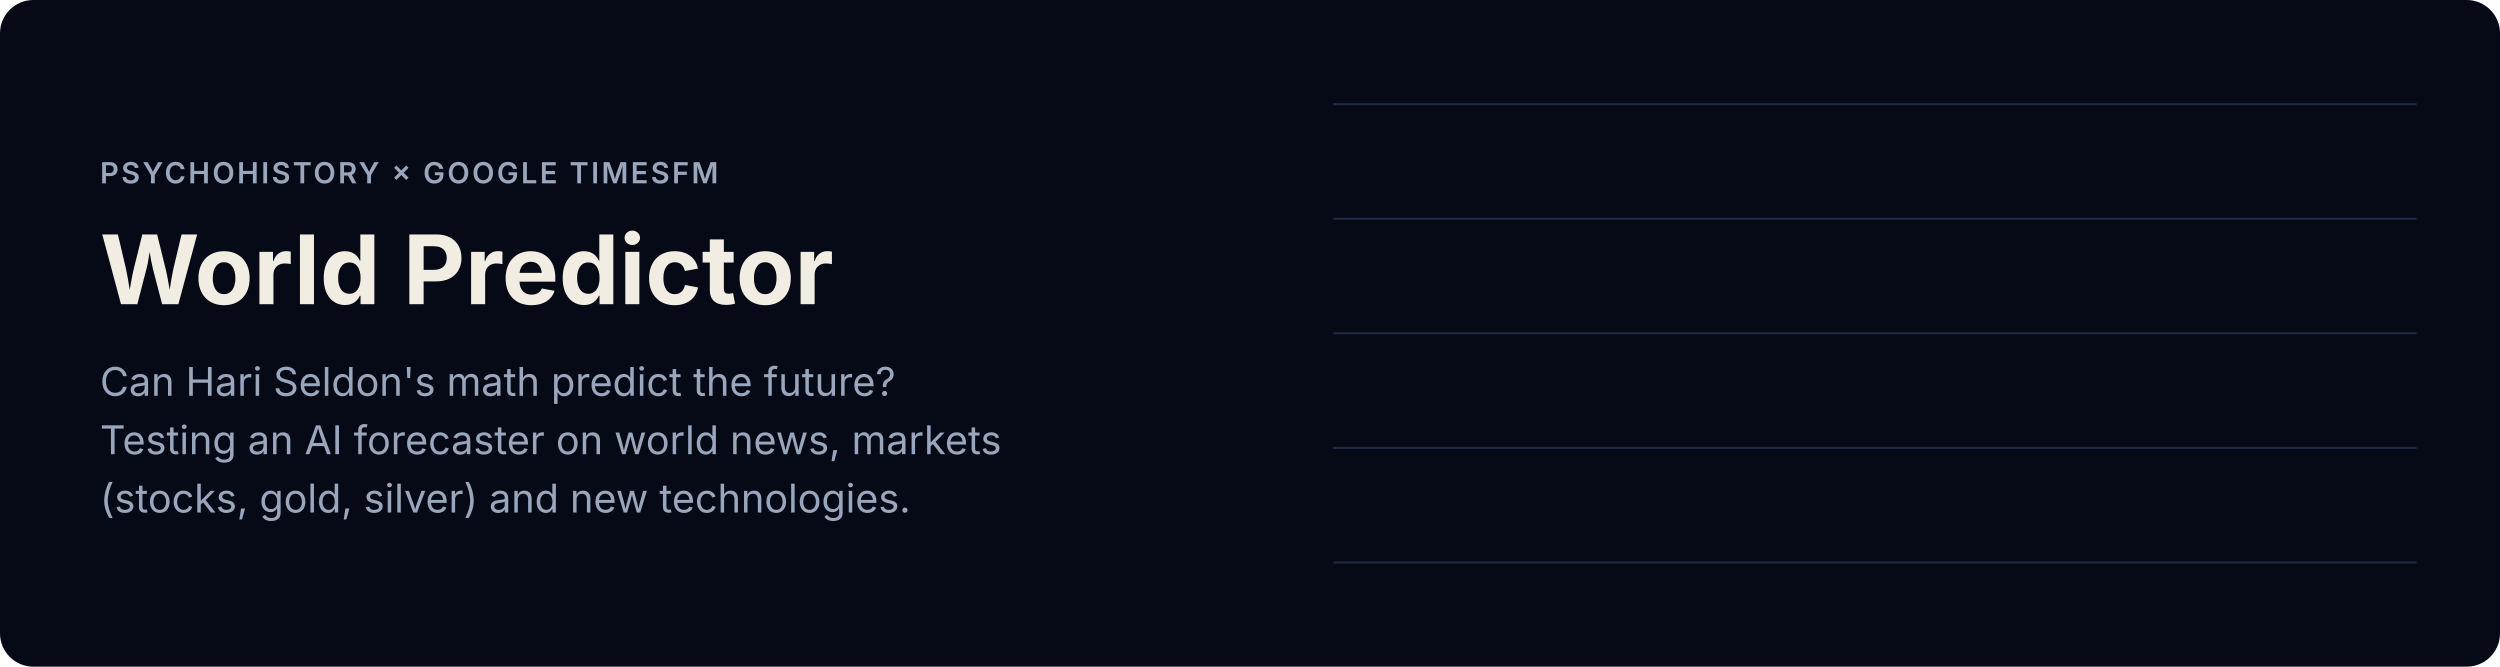
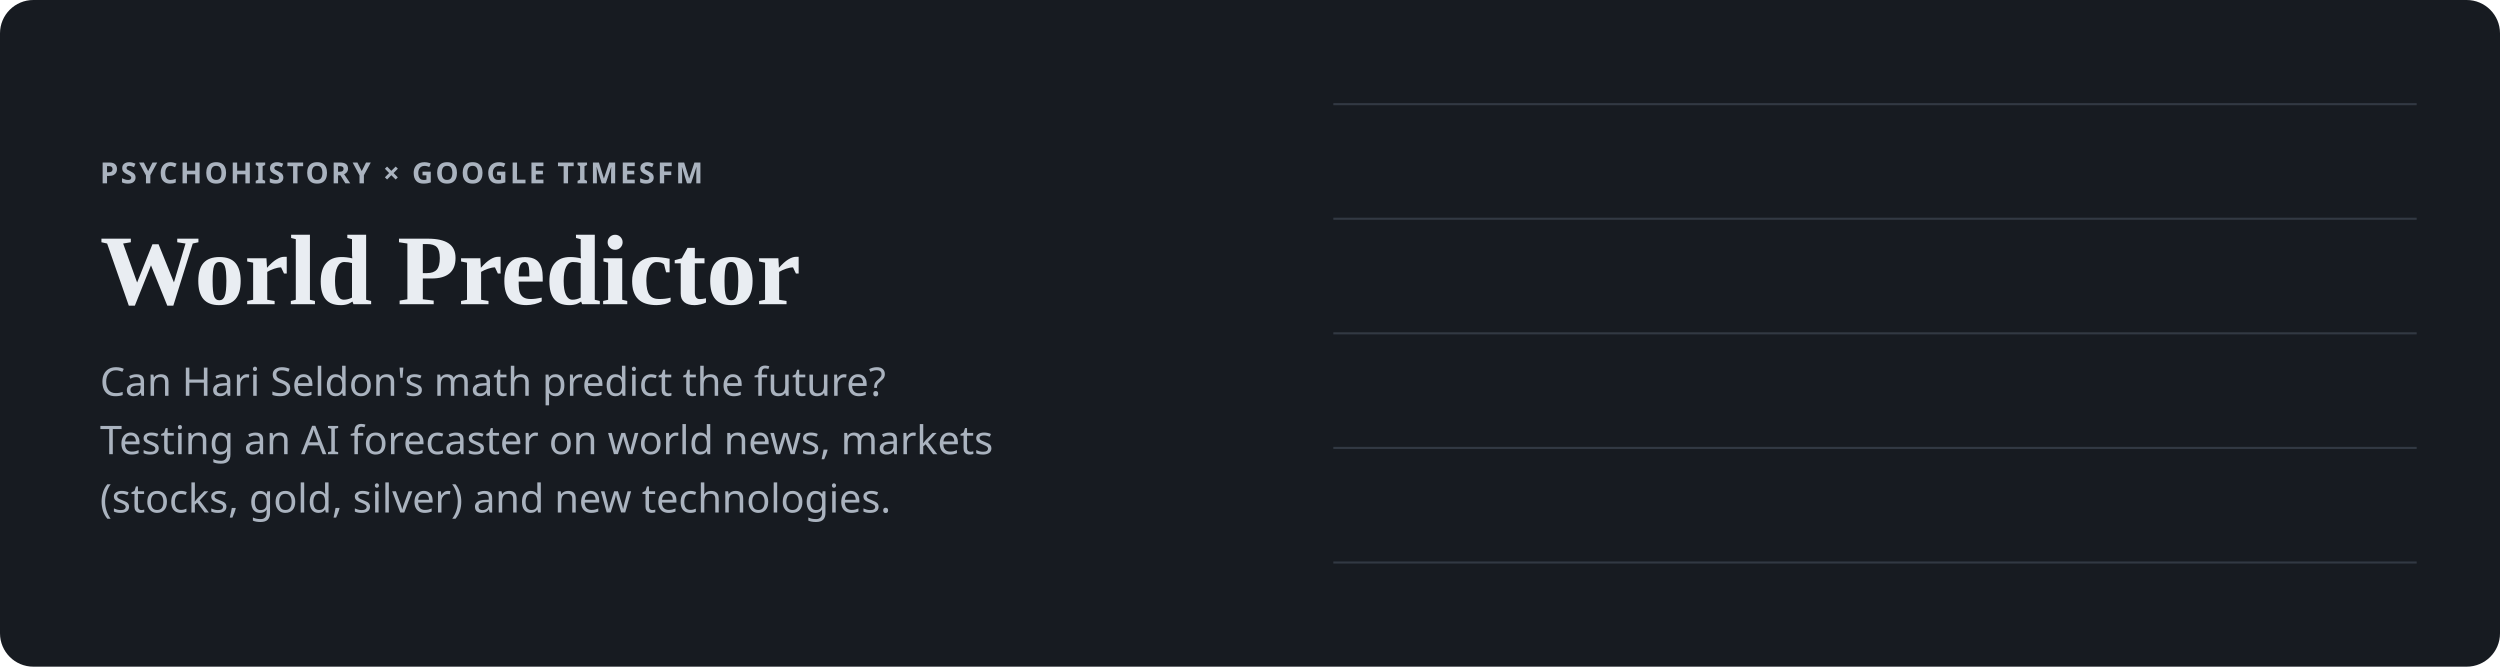
<svg xmlns="http://www.w3.org/2000/svg" viewBox="0 0 1200 320" role="img" aria-label="World Predictor: an animated forecast fan chart">
  <style>
-   .bg { fill: #060a16; }
-   .title { font: 700 46px Inter, system-ui, sans-serif; fill: #f2ede3; }
-   .sub { font: 400 19px Inter, system-ui, sans-serif; fill: #9aa6bc; }
-   .tag { font: 600 14px Inter, system-ui, sans-serif; fill: #9aa6bc; letter-spacing: .08em; }
-   .grid line { stroke: #1d2944; stroke-width: 1; }
-   .history { fill: none; stroke: #f2ede3; stroke-width: 3; stroke-linejoin: round;
+   .bg { fill: #171b21; }
+   .title { font: 600 48px Newsreader, Georgia, 'Times New Roman', serif; fill: #e9edf2; }
+   .sub { font: 400 19px 'IBM Plex Sans', system-ui, sans-serif; fill: #aab3bf; }
+   .tag { font: 600 14px 'IBM Plex Sans', system-ui, sans-serif; fill: #aab3bf; letter-spacing: .08em; }
+   .grid line { stroke: #323943; stroke-width: 1; }
+   .history { fill: none; stroke: #e9edf2; stroke-width: 3; stroke-linejoin: round;
             stroke-dasharray: 1400; stroke-dashoffset: 1400; animation: draw 2s ease-out forwards; }
-   .fan { fill: #5fd4e6; opacity: 0; animation: fade .9s ease-out 2s forwards; }
-   .median { fill: none; stroke: #5fd4e6; stroke-width: 3; opacity: 0; animation: show .5s ease-out 2.4s forwards; }
-   .dot { fill: #f2ede3; opacity: 0; animation: show .3s ease-out forwards; }
-   .label { font: 500 13px Inter, system-ui, sans-serif; fill: #9aa6bc; opacity: 0; animation: show .6s ease-out 2.8s forwards; }
+   .fan { fill: #8ea8ff; opacity: 0; animation: fade .9s ease-out 2s forwards; }
+   .median { fill: none; stroke: #8ea8ff; stroke-width: 3; opacity: 0; animation: show .5s ease-out 2.4s forwards; }
+   .dot { fill: #e9edf2; opacity: 0; animation: show .3s ease-out forwards; }
+   .label { font: 500 13px 'IBM Plex Sans', system-ui, sans-serif; fill: #aab3bf; opacity: 0; animation: show .6s ease-out 2.8s forwards; }
  @keyframes draw { to { stroke-dashoffset: 0; } }
  @keyframes fade { to { opacity: .22; } }
  @keyframes show { to { opacity: 1; } }
  @media (prefers-reduced-motion: reduce) {
    .history, .fan, .median, .dot, .label { animation: none; opacity: 1; stroke-dashoffset: 0; }
    .fan { opacity: .22; }
  }
</style>
  <rect class="bg" width="1200" height="320" rx="16" />
  <text class="tag" x="48" y="88">PSYCHOHISTORY  ×  GOOGLE TIMESFM</text>
  <text class="title" x="48" y="146">World Predictor</text>
  <text class="sub" x="48" y="190">Can Hari Seldon's math predict the future?</text>
  <text class="sub" x="48" y="218">Testing an AI forecaster on world news, markets</text>
  <text class="sub" x="48" y="246">(stocks, gold, silver) and new technologies.</text>
  <g class="grid">
    <line x1="640" x2="1160" y1="50" y2="50" />
    <line x1="640" x2="1160" y1="105" y2="105" />
    <line x1="640" x2="1160" y1="160" y2="160" />
    <line x1="640" x2="1160" y1="215" y2="215" />
    <line x1="640" x2="1160" y1="270" y2="270" />
  </g>
  <polygon class="fan" points="1028.4,172.3 1034.9,155.8 1041.5,147.8 1048.1,141.3 1054.7,135.5 1061.3,130.1 1067.8,125.1 1074.4,120.4 1081.0,115.8 1087.6,111.4 1094.2,107.1 1100.8,103.0 1107.3,98.9 1113.9,94.9 1120.5,91.1 1127.1,87.2 1133.7,83.5 1140.3,79.8 1146.8,76.1 1153.4,72.6 1160.0,69.0 1160.0,199.5 1153.4,199.8 1146.8,200.0 1140.3,200.1 1133.7,200.2 1127.1,200.3 1120.5,200.3 1113.9,200.2 1107.3,200.0 1100.8,199.8 1094.2,199.4 1087.6,198.9 1081.0,198.3 1074.4,197.6 1067.8,196.6 1061.3,195.4 1054.7,193.8 1048.1,191.8 1041.5,189.1 1034.9,185.0 1028.4,172.3" />
  <polyline class="history" points="640.0,113.1 646.6,108.3 653.2,110.0 659.7,118.7 666.3,122.5 672.9,132.4 679.5,130.3 686.1,113.5 692.7,117.7 699.2,123.4 705.8,116.4 712.4,110.9 719.0,108.3 725.6,117.4 732.2,116.3 738.7,107.0 745.3,120.9 751.9,124.7 758.5,144.9 765.1,158.2 771.6,177.8 778.2,179.0 784.8,192.1 791.4,187.5 798.0,184.3 804.6,185.0 811.1,212.3 817.7,217.0 824.3,216.1 830.9,213.4 837.5,229.5 844.1,233.5 850.6,243.2 857.2,251.0 863.8,237.5 870.4,245.3 877.0,244.2 883.5,232.7 890.1,237.9 896.7,237.8 903.3,235.1 909.9,232.9 916.5,245.5 923.0,243.2 929.6,226.3 936.2,242.5 942.8,231.3 949.4,228.5 955.9,234.4 962.5,210.1 969.1,200.0 975.7,212.3 982.3,210.0 988.9,202.0 995.4,202.7 1002.0,193.5 1008.6,192.8 1015.2,183.8 1021.8,166.0 1028.4,172.3" />
  <polyline class="median" points="1028.4,172.3 1034.9,170.4 1041.5,168.5 1048.1,166.6 1054.7,164.7 1061.3,162.8 1067.8,160.9 1074.4,159.0 1081.0,157.1 1087.6,155.2 1094.2,153.3 1100.8,151.4 1107.3,149.5 1113.9,147.6 1120.5,145.7 1127.1,143.8 1133.7,141.9 1140.3,140.0 1146.8,138.1 1153.4,136.2 1160.0,134.3" />
  <circle class="dot" style="animation-delay:3.20s" cx="1034.9" cy="169.2" r="3.2" />
  <circle class="dot" style="animation-delay:3.28s" cx="1041.5" cy="169.9" r="3.2" />
  <circle class="dot" style="animation-delay:3.36s" cx="1048.1" cy="167.3" r="3.2" />
  <circle class="dot" style="animation-delay:3.44s" cx="1054.7" cy="172.2" r="3.2" />
  <circle class="dot" style="animation-delay:3.52s" cx="1061.3" cy="173.6" r="3.2" />
  <circle class="dot" style="animation-delay:3.60s" cx="1067.8" cy="172.8" r="3.2" />
  <circle class="dot" style="animation-delay:3.68s" cx="1074.4" cy="165.8" r="3.2" />
  <circle class="dot" style="animation-delay:3.76s" cx="1081.0" cy="157.4" r="3.2" />
  <circle class="dot" style="animation-delay:3.84s" cx="1087.6" cy="163.0" r="3.2" />
  <circle class="dot" style="animation-delay:3.92s" cx="1094.2" cy="165.6" r="3.2" />
  <circle class="dot" style="animation-delay:4.00s" cx="1100.8" cy="160.0" r="3.2" />
  <circle class="dot" style="animation-delay:4.08s" cx="1107.3" cy="169.5" r="3.2" />
  <circle class="dot" style="animation-delay:4.16s" cx="1113.9" cy="170.2" r="3.2" />
  <circle class="dot" style="animation-delay:4.24s" cx="1120.5" cy="168.9" r="3.2" />
  <circle class="dot" style="animation-delay:4.32s" cx="1127.1" cy="159.8" r="3.2" />
  <circle class="dot" style="animation-delay:4.40s" cx="1133.7" cy="154.0" r="3.2" />
  <circle class="dot" style="animation-delay:4.48s" cx="1140.3" cy="154.0" r="3.2" />
  <circle class="dot" style="animation-delay:4.56s" cx="1146.8" cy="154.2" r="3.2" />
  <circle class="dot" style="animation-delay:4.64s" cx="1153.4" cy="153.7" r="3.2" />
  <circle class="dot" style="animation-delay:4.72s" cx="1160.0" cy="143.1" r="3.2" />
  <text class="label" x="640" y="304">what it could see</text>
  <text class="label" x="1160" y="304" text-anchor="end">its forecast  ·  what really happened</text>
</svg>
